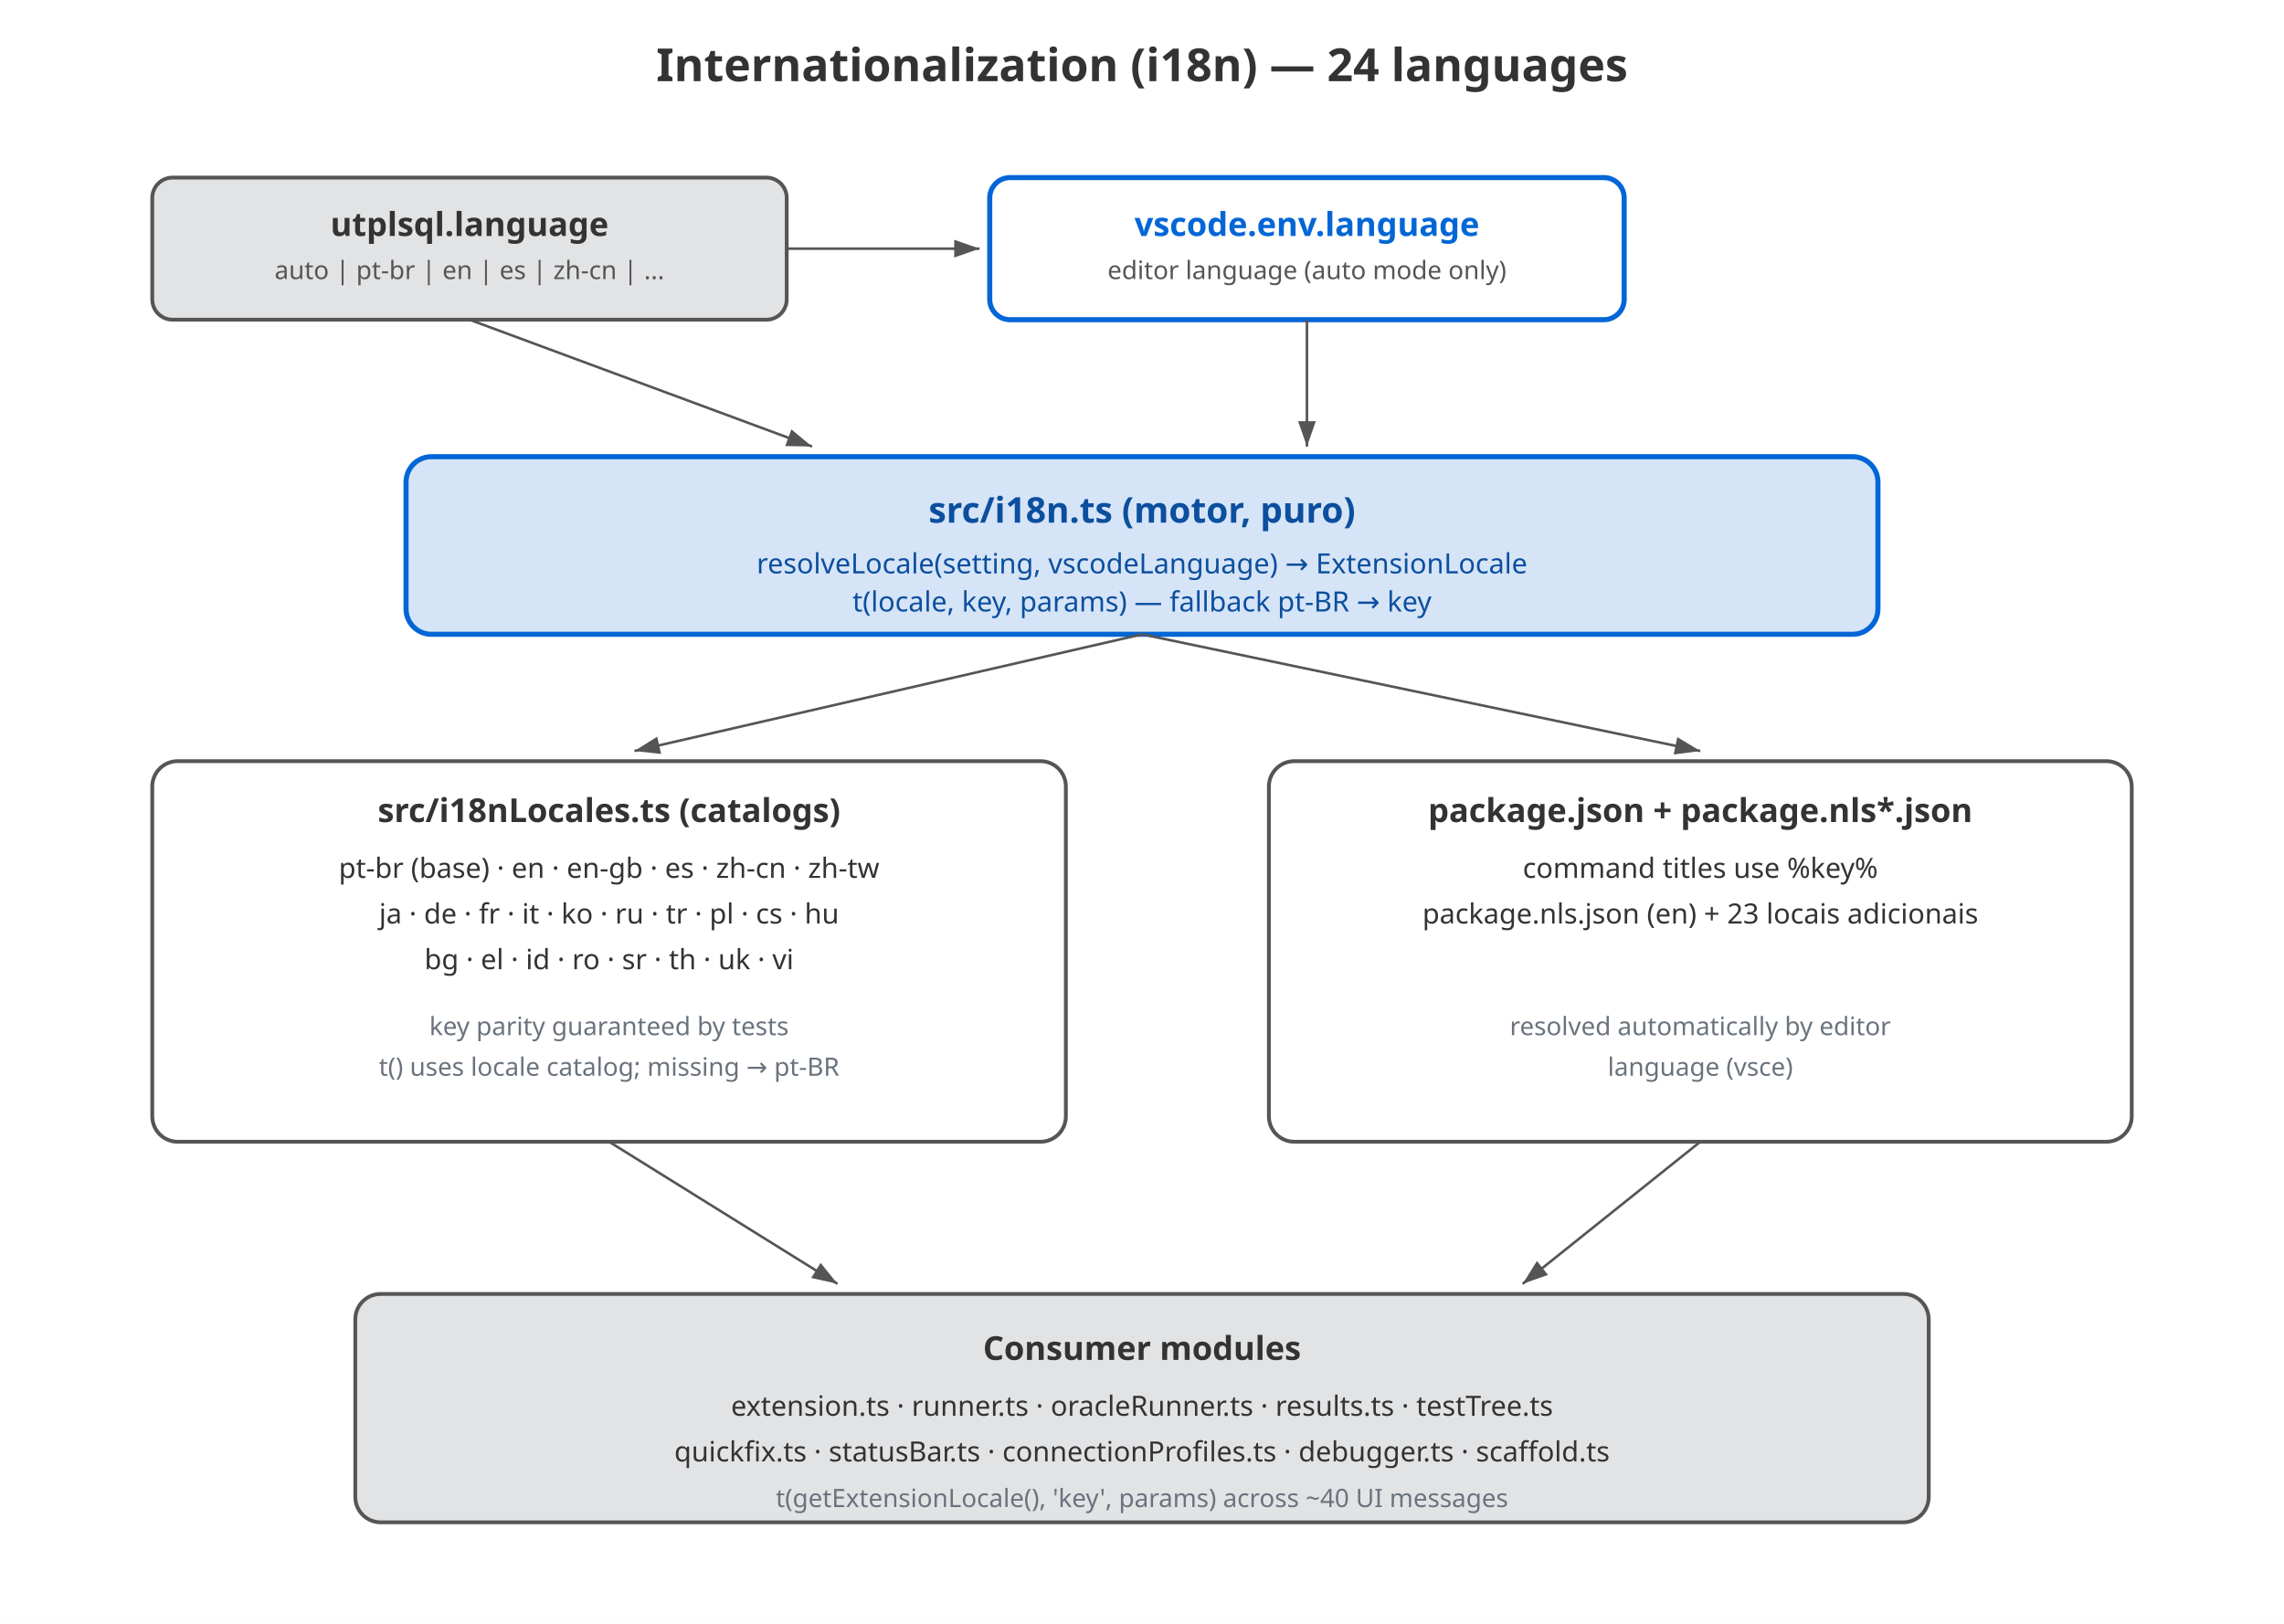
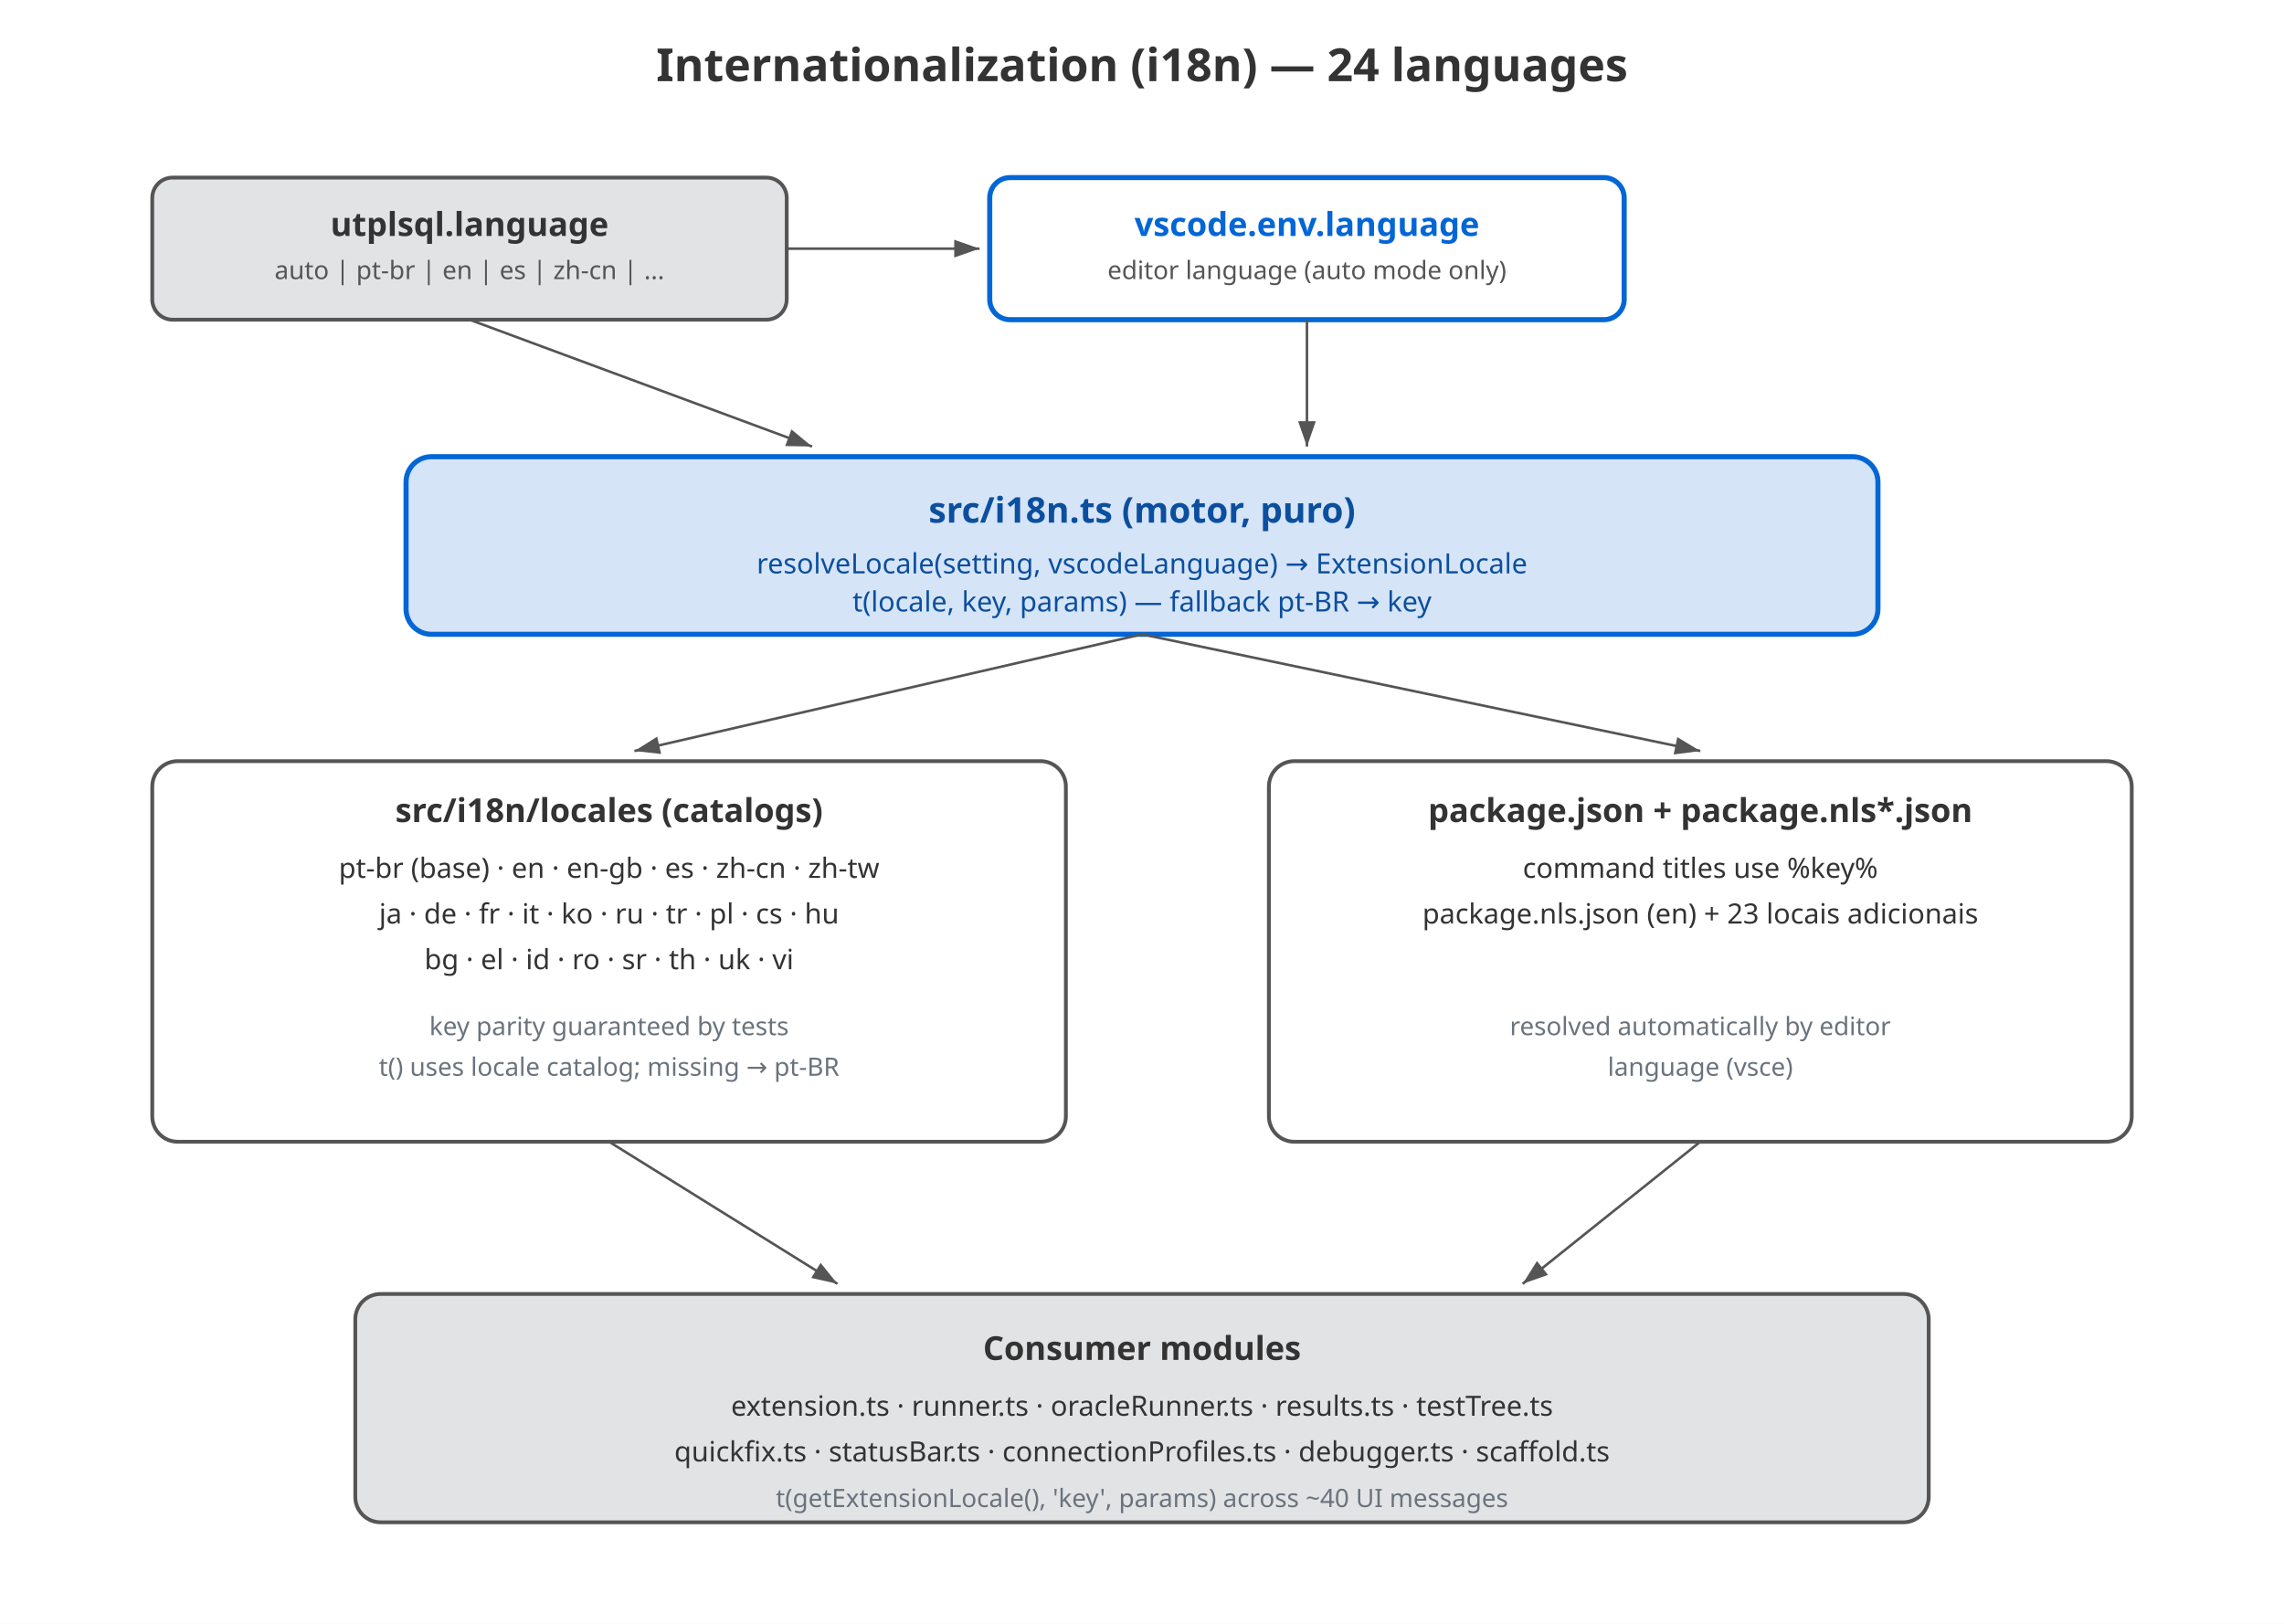
<svg xmlns="http://www.w3.org/2000/svg" viewBox="0 0 900 640" font-family="Segoe UI, sans-serif">
  <defs>
    <marker id="arrow" markerWidth="10" markerHeight="7" refX="10" refY="3.5" orient="auto">
      <polygon points="0 0, 10 3.5, 0 7" fill="#555" />
    </marker>
  </defs>
  <rect width="900" height="640" fill="#fff" />
  <text x="450" y="32" text-anchor="middle" font-size="18" font-weight="bold" fill="#333">Internationalization (i18n) — 24 languages</text>
  <rect x="60" y="70" width="250" height="56" rx="8" fill="#e2e3e5" stroke="#555" stroke-width="1.5" />
  <text x="185" y="93" text-anchor="middle" font-size="13" font-weight="bold" fill="#333">utplsql.language</text>
  <text x="185" y="110" text-anchor="middle" font-size="10" fill="#555">auto | pt-br | en | es | zh-cn | ...</text>
  <rect x="390" y="70" width="250" height="56" rx="8" fill="#fff" stroke="#0366d6" stroke-width="2" />
  <text x="515" y="93" text-anchor="middle" font-size="13" font-weight="bold" fill="#0366d6">vscode.env.language</text>
  <text x="515" y="110" text-anchor="middle" font-size="10" fill="#555">editor language (auto mode only)</text>
  <line x1="310" y1="98" x2="386" y2="98" stroke="#555" marker-end="url(#arrow)" />
  <rect x="160" y="180" width="580" height="70" rx="10" fill="#d6e4f7" stroke="#0366d6" stroke-width="2" />
  <text x="450" y="206" text-anchor="middle" font-size="14" font-weight="bold" fill="#0b4f9e">src/i18n.ts (motor, puro)</text>
  <text x="450" y="226" text-anchor="middle" font-size="11" fill="#0b4f9e">resolveLocale(setting, vscodeLanguage) → ExtensionLocale</text>
  <text x="450" y="241" text-anchor="middle" font-size="11" fill="#0b4f9e">t(locale, key, params) — fallback pt-BR → key</text>
  <line x1="185" y1="126" x2="320" y2="176" stroke="#555" marker-end="url(#arrow)" />
  <line x1="515" y1="126" x2="515" y2="176" stroke="#555" marker-end="url(#arrow)" />
  <rect x="60" y="300" width="360" height="150" rx="10" fill="#fff" stroke="#555" stroke-width="1.5" />
-   <text x="240" y="324" text-anchor="middle" font-size="13" font-weight="bold" fill="#333">src/i18nLocales.ts (catalogs)</text>
+   <text x="240" y="324" text-anchor="middle" font-size="13" font-weight="bold" fill="#333">src/i18n/locales (catalogs)</text>
  <text x="240" y="346" text-anchor="middle" font-size="11" fill="#333">pt-br (base) · en · en-gb · es · zh-cn · zh-tw</text>
  <text x="240" y="364" text-anchor="middle" font-size="11" fill="#333">ja · de · fr · it · ko · ru · tr · pl · cs · hu</text>
  <text x="240" y="382" text-anchor="middle" font-size="11" fill="#333">bg · el · id · ro · sr · th · uk · vi</text>
  <text x="240" y="408" text-anchor="middle" font-size="10" fill="#6a737d">key parity guaranteed by tests</text>
  <text x="240" y="424" text-anchor="middle" font-size="10" fill="#6a737d">t() uses locale catalog; missing → pt-BR</text>
  <rect x="500" y="300" width="340" height="150" rx="10" fill="#fff" stroke="#555" stroke-width="1.5" />
  <text x="670" y="324" text-anchor="middle" font-size="13" font-weight="bold" fill="#333">package.json + package.nls*.json</text>
  <text x="670" y="346" text-anchor="middle" font-size="11" fill="#333">command titles use %key%</text>
  <text x="670" y="364" text-anchor="middle" font-size="11" fill="#333">package.nls.json (en) + 23 locais adicionais</text>
  <text x="670" y="408" text-anchor="middle" font-size="10" fill="#6a737d">resolved automatically by editor</text>
  <text x="670" y="424" text-anchor="middle" font-size="10" fill="#6a737d">language (vsce)</text>
  <line x1="450" y1="250" x2="250" y2="296" stroke="#555" marker-end="url(#arrow)" />
  <line x1="450" y1="250" x2="670" y2="296" stroke="#555" marker-end="url(#arrow)" />
  <rect x="140" y="510" width="620" height="90" rx="10" fill="#e2e3e5" stroke="#555" stroke-width="1.5" />
  <text x="450" y="536" text-anchor="middle" font-size="13" font-weight="bold" fill="#333">Consumer modules</text>
  <text x="450" y="558" text-anchor="middle" font-size="11" fill="#333">extension.ts · runner.ts · oracleRunner.ts · results.ts · testTree.ts</text>
  <text x="450" y="576" text-anchor="middle" font-size="11" fill="#333">quickfix.ts · statusBar.ts · connectionProfiles.ts · debugger.ts · scaffold.ts</text>
  <text x="450" y="594" text-anchor="middle" font-size="10" fill="#6a737d">t(getExtensionLocale(), 'key', params) across ~40 UI messages</text>
  <line x1="240" y1="450" x2="330" y2="506" stroke="#555" marker-end="url(#arrow)" />
  <line x1="670" y1="450" x2="600" y2="506" stroke="#555" marker-end="url(#arrow)" />
</svg>
